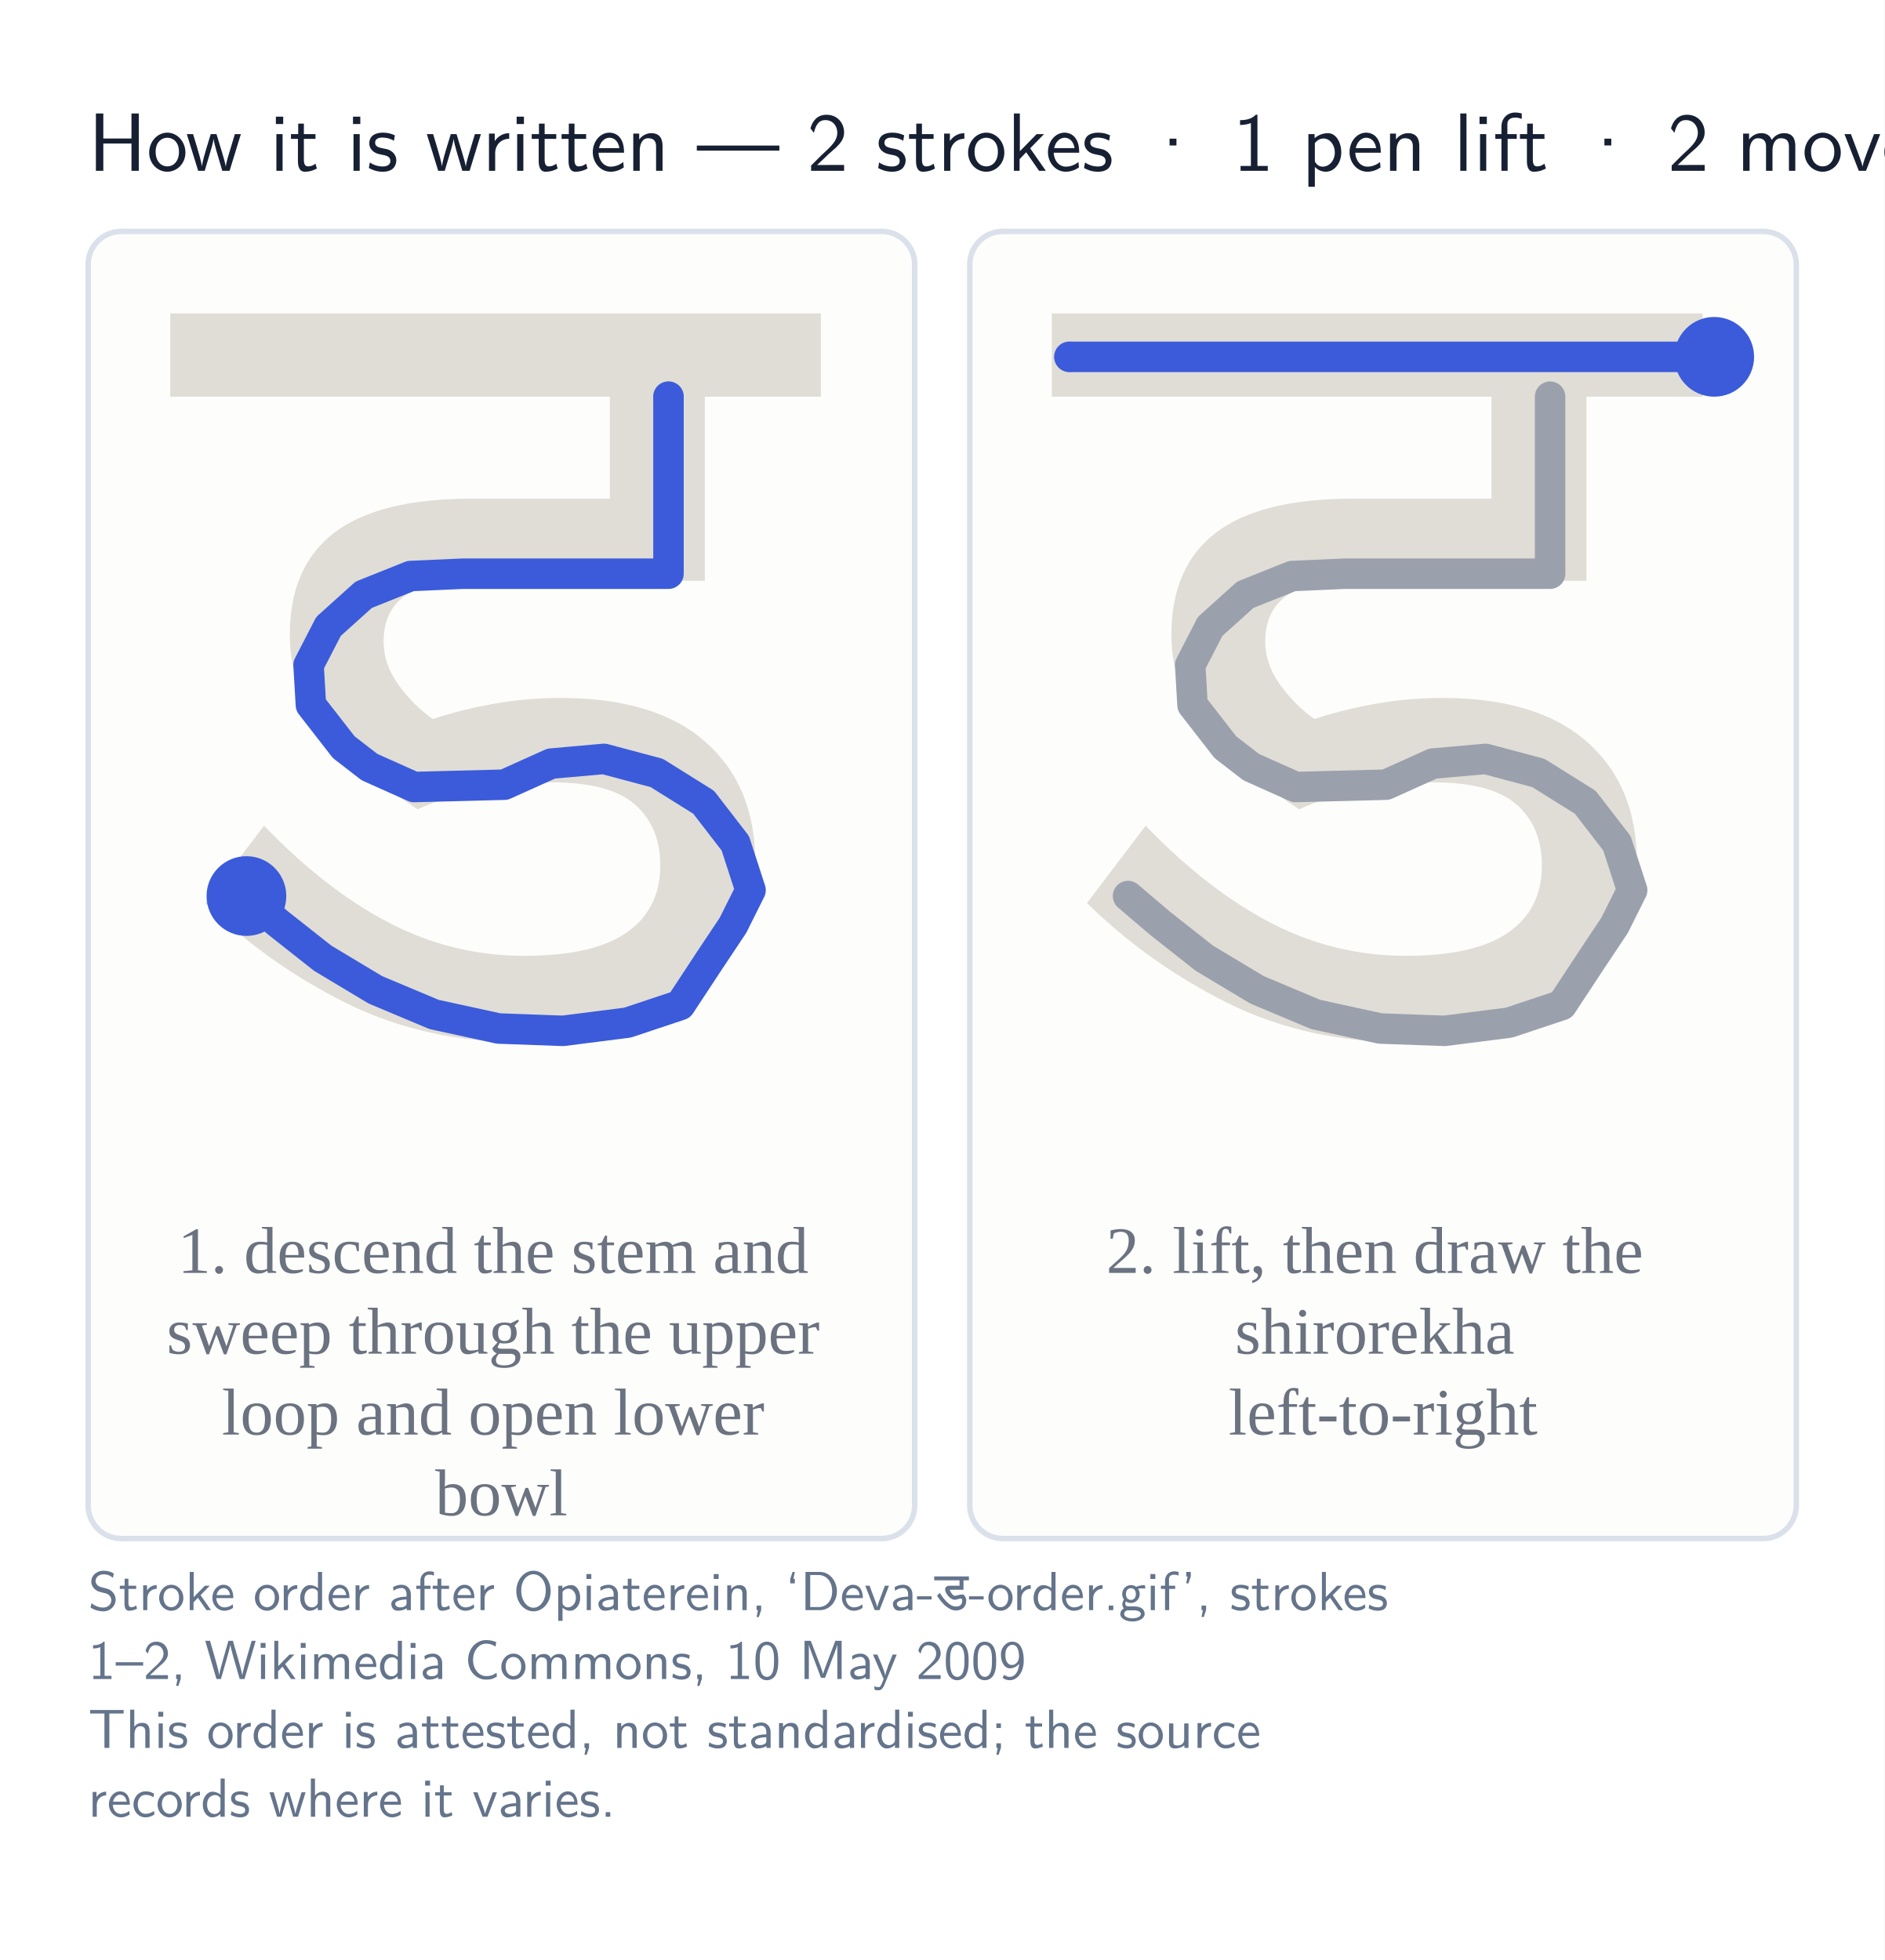
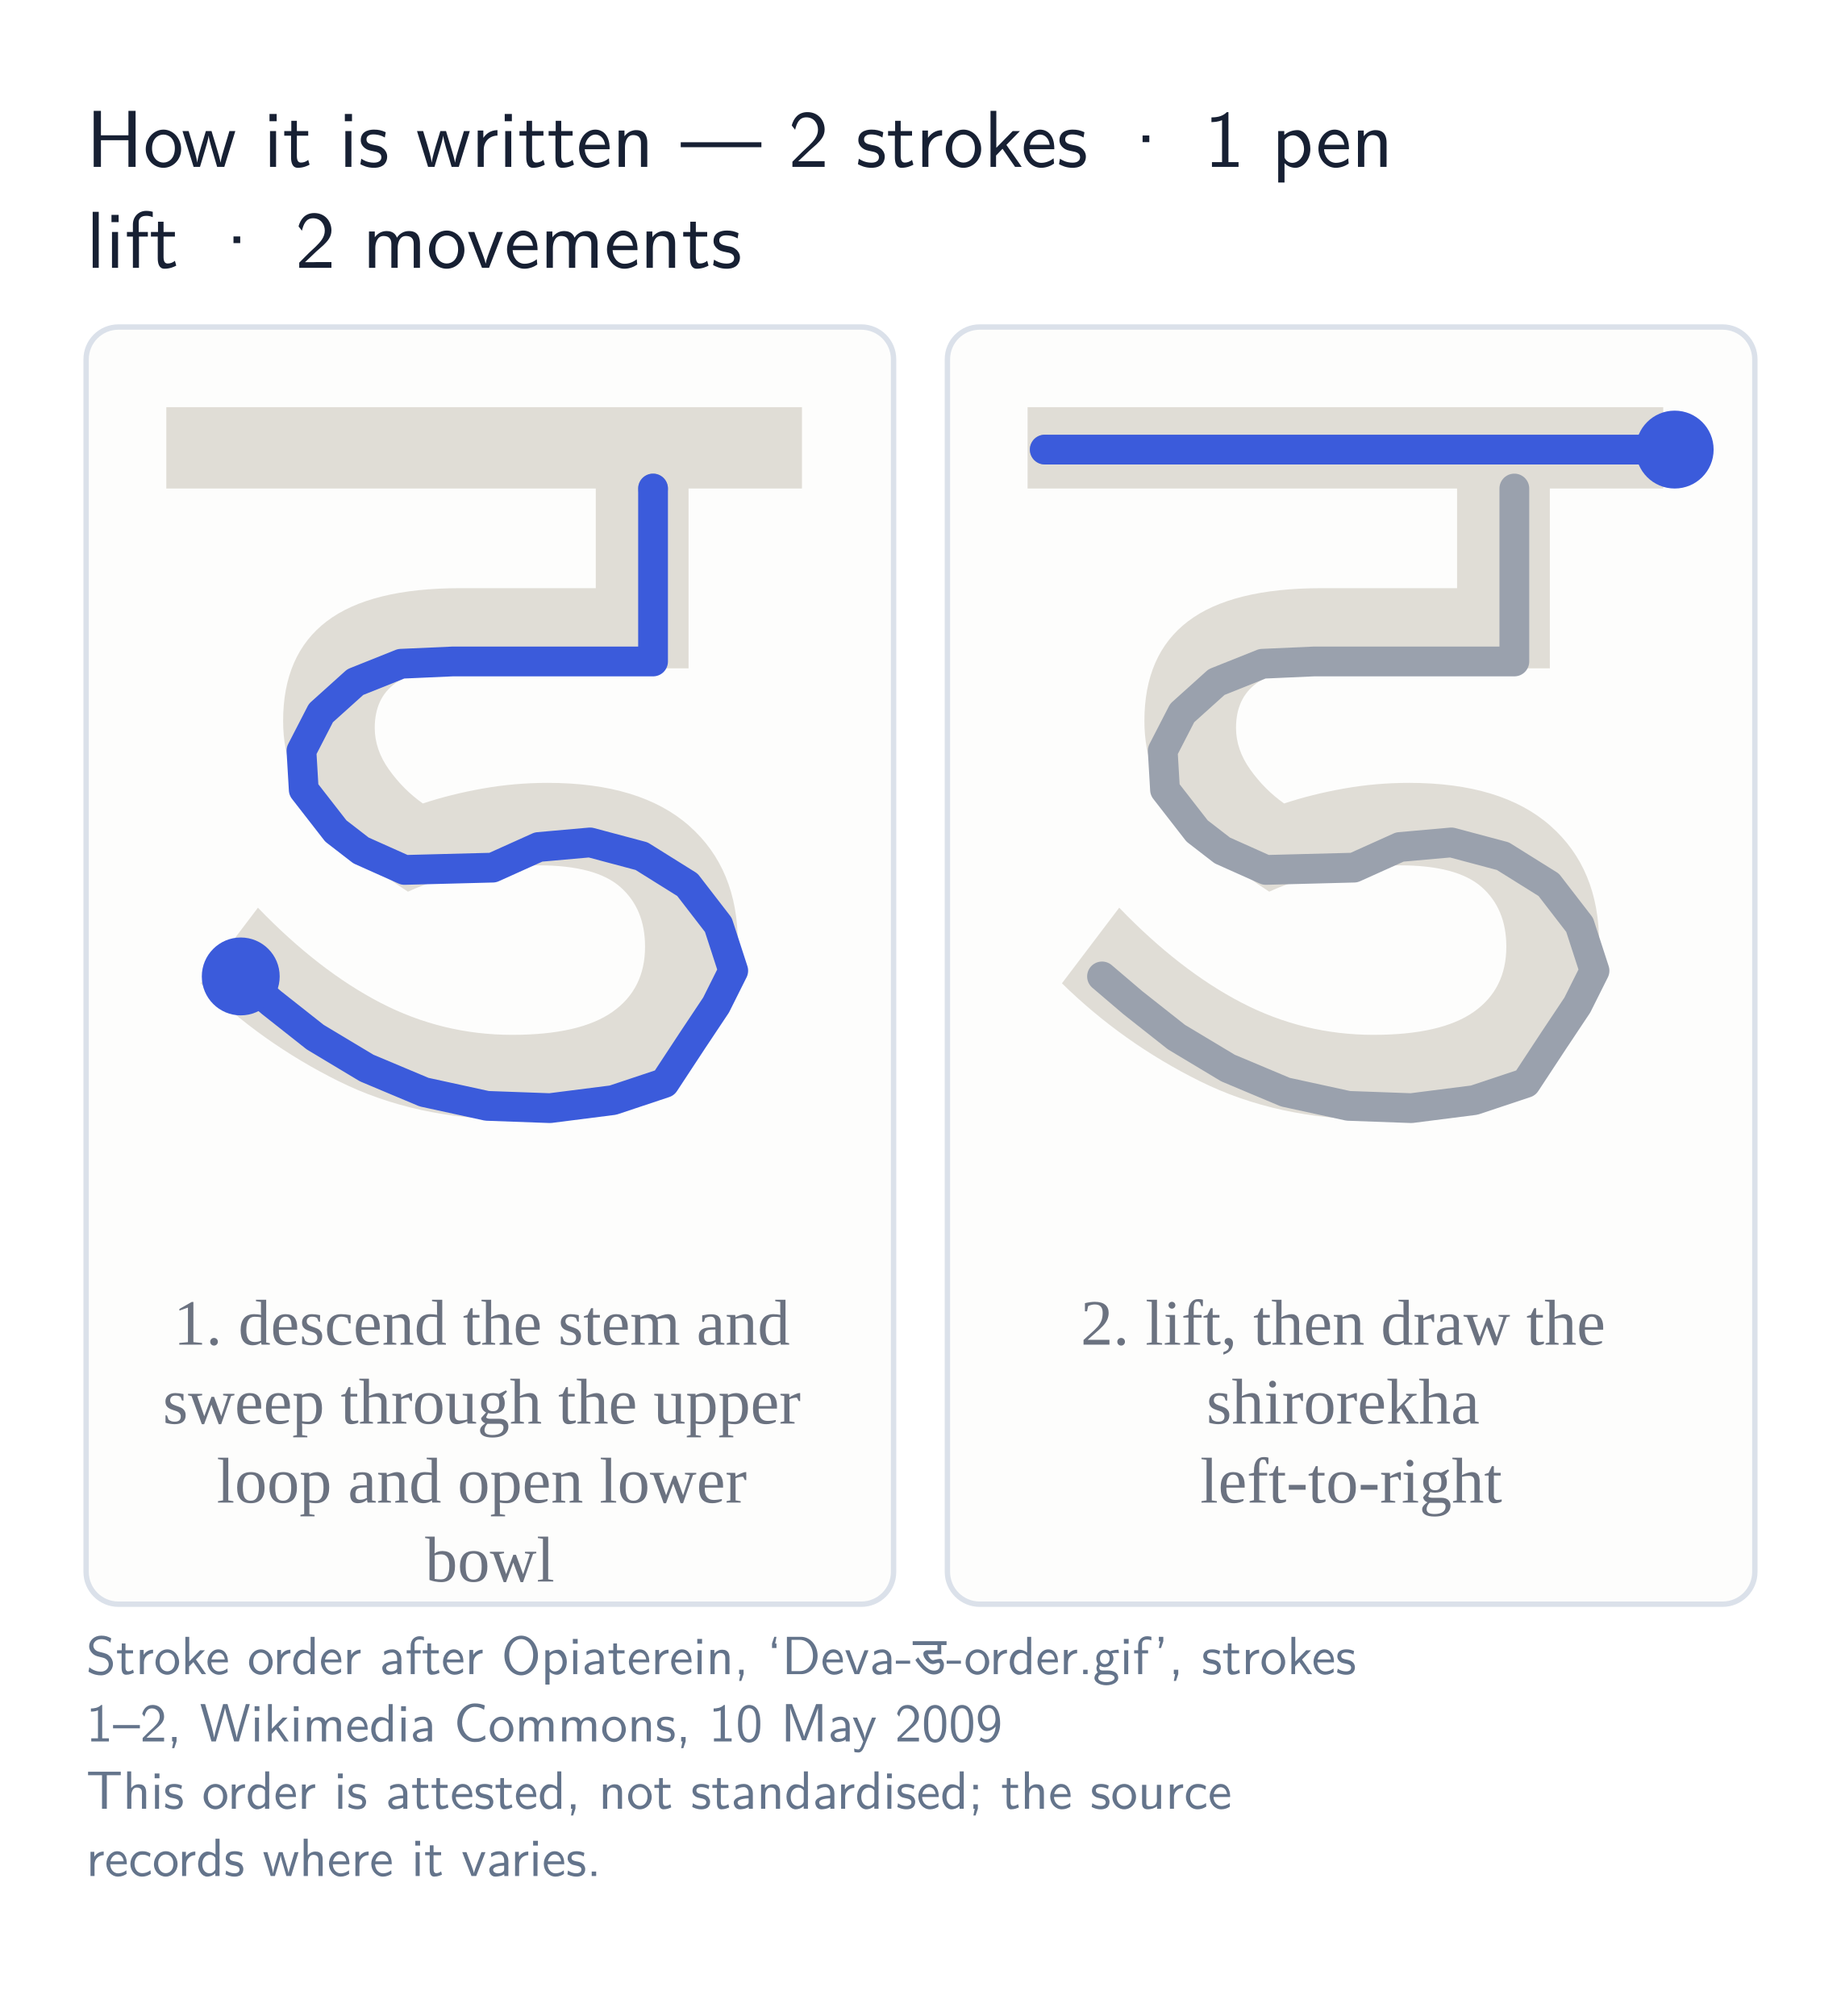
- <svg xmlns="http://www.w3.org/2000/svg" width="342" height="355.76" viewBox="0 0 342 355.76" role="img" aria-label="How to write ड: 2 strokes · 1 pen lift · 2 movements">
-   <rect x="0" y="0" width="342" height="355.76" fill="#ffffff" />
-   <text x="16" y="31" font-family="Latin Modern Sans, sans-serif" font-size="15" fill="#172033">How it is written — 2 strokes · 1 pen lift · 2 movements</text>
-   <rect x="16" y="42" width="150" height="237.26" rx="6" fill="#fdfdfc" stroke="#dbe1ea" stroke-width="1" />
-   <svg x="16" y="42" width="150" height="237.26" viewBox="-80 -692 705 1115.1" preserveAspectRatio="xMidYMid meet" overflow="hidden">
+ <svg xmlns="http://www.w3.org/2000/svg" width="342" height="374.51" viewBox="0 0 342 374.51" role="img" aria-label="How to write ड: 2 strokes · 1 pen lift · 2 movements">
+   <rect x="0" y="0" width="342" height="374.51" fill="#ffffff" />
+   <text x="16" y="31" font-family="Latin Modern Sans, sans-serif" font-size="15" fill="#172033">How it is written — 2 strokes · 1 pen</text>
+   <text x="16" y="49.75" font-family="Latin Modern Sans, sans-serif" font-size="15" fill="#172033">lift · 2 movements</text>
+   <rect x="16" y="60.75" width="150" height="237.26" rx="6" fill="#fdfdfc" stroke="#dbe1ea" stroke-width="1" />
+   <svg x="16" y="60.75" width="150" height="237.26" viewBox="-80 -692 705 1115.1" preserveAspectRatio="xMidYMid meet" overflow="hidden">
    <g transform="scale(1,-1)">
      <path class="ductus__glyph" d="M315 222Q285 222 255 216Q225 210 201 199Q159 226 125.5 262.5Q92 299 92 348Q92 406 130 435Q168 464 247 464L365 464L365 551L-10 551L-10 622L545 622L545 551L446 551L446 394L248 394Q208 394 190 381Q172 368 172 342Q172 323 184.5 305.5Q197 288 214 276Q238 284 266 289Q294 294 323 294Q404 294 446.5 256.5Q489 219 489 154Q489 110 468.5 75Q448 40 405 20Q362 0 294 0Q208 0 140.5 33.5Q73 67 20 119L70 185Q123 130 177 102Q231 74 292 74Q351 74 379.5 94Q408 114 408 151Q408 184 386.5 203Q365 222 315 222Z" fill="#e0ddd6" fill-rule="nonzero" />
      <path class="ductus__done" d="M415 551 L415 551" fill="none" stroke="#9aa1ad" stroke-width="26" stroke-linecap="round" stroke-linejoin="round" />
      <path class="ductus__pen" d="M415 551 L415 500 L415 450 L415 400 L370 400 L325 400 L280 400 L240 400 L195 398 L155 382 L125 355 L108 322 L110 288 L138 252 L160 235 L198 218 L275 220 L315 238 L360 242 L405 230 L445 205 L472 170 L485 130 L470 100 L450 70 L425 32 L380 17 L325 10 L270 12 L215 24 L165 45 L120 72 L82 102 L55 125" fill="none" stroke="#3b5bdb" stroke-width="26" stroke-linecap="round" stroke-linejoin="round" />
      <circle class="ductus__tip" cx="55" cy="125" r="34" fill="#3b5bdb" />
    </g>
    <text class="ductus__caption" x="272.5" y="196.5" text-anchor="middle" font-size="56.5" fill="#6b7280">
      <tspan x="272.5" y="196.5">1. descend the stem and</tspan>
      <tspan x="272.5" y="265.4">sweep through the upper</tspan>
      <tspan x="272.5" y="334.4">loop and open lower</tspan>
      <tspan x="272.5" y="403.3">bowl</tspan>
    </text>
  </svg>
-   <rect x="176" y="42" width="150" height="237.26" rx="6" fill="#fdfdfc" stroke="#dbe1ea" stroke-width="1" />
-   <svg x="176" y="42" width="150" height="237.26" viewBox="-80 -692 705 1115.1" preserveAspectRatio="xMidYMid meet" overflow="hidden">
+   <rect x="176" y="60.75" width="150" height="237.26" rx="6" fill="#fdfdfc" stroke="#dbe1ea" stroke-width="1" />
+   <svg x="176" y="60.75" width="150" height="237.26" viewBox="-80 -692 705 1115.1" preserveAspectRatio="xMidYMid meet" overflow="hidden">
    <g transform="scale(1,-1)">
      <path class="ductus__glyph" d="M315 222Q285 222 255 216Q225 210 201 199Q159 226 125.5 262.5Q92 299 92 348Q92 406 130 435Q168 464 247 464L365 464L365 551L-10 551L-10 622L545 622L545 551L446 551L446 394L248 394Q208 394 190 381Q172 368 172 342Q172 323 184.5 305.5Q197 288 214 276Q238 284 266 289Q294 294 323 294Q404 294 446.5 256.5Q489 219 489 154Q489 110 468.5 75Q448 40 405 20Q362 0 294 0Q208 0 140.5 33.5Q73 67 20 119L70 185Q123 130 177 102Q231 74 292 74Q351 74 379.5 94Q408 114 408 151Q408 184 386.5 203Q365 222 315 222Z" fill="#e0ddd6" fill-rule="nonzero" />
      <path class="ductus__done" d="M415 551 L415 500 L415 450 L415 400 L370 400 L325 400 L280 400 L240 400 L195 398 L155 382 L125 355 L108 322 L110 288 L138 252 L160 235 L198 218 L275 220 L315 238 L360 242 L405 230 L445 205 L472 170 L485 130 L470 100 L450 70 L425 32 L380 17 L325 10 L270 12 L215 24 L165 45 L120 72 L82 102 L55 125" fill="none" stroke="#9aa1ad" stroke-width="26" stroke-linecap="round" stroke-linejoin="round" />
      <path class="ductus__done" d="M5 585 L5 585" fill="none" stroke="#9aa1ad" stroke-width="26" stroke-linecap="round" stroke-linejoin="round" />
      <path class="ductus__pen" d="M5 585 L75 585 L145 585 L215 585 L285 585 L355 585 L425 585 L500 585 L555 585" fill="none" stroke="#3b5bdb" stroke-width="26" stroke-linecap="round" stroke-linejoin="round" />
      <circle class="ductus__tip" cx="555" cy="585" r="34" fill="#3b5bdb" />
    </g>
    <text class="ductus__caption" x="272.5" y="196.5" text-anchor="middle" font-size="56.5" fill="#6b7280">
      <tspan x="272.5" y="196.5">2. lift, then draw the</tspan>
      <tspan x="272.5" y="265.4">shirorekha</tspan>
      <tspan x="272.5" y="334.4">left-to-right</tspan>
    </text>
  </svg>
-   <text x="16" y="292.26" font-family="Latin Modern Sans, sans-serif" font-size="10" fill="#64748b">Stroke order after Opiaterein, ‘Deva-ड-order.gif’, strokes</text>
-   <text x="16" y="304.76" font-family="Latin Modern Sans, sans-serif" font-size="10" fill="#64748b">1–2, Wikimedia Commons, 10 May 2009</text>
-   <text x="16" y="317.26" font-family="Latin Modern Sans, sans-serif" font-size="10" fill="#64748b">This order is attested, not standardised; the source</text>
-   <text x="16" y="329.76" font-family="Latin Modern Sans, sans-serif" font-size="10" fill="#64748b">records where it varies.</text>
+   <text x="16" y="311.01" font-family="Latin Modern Sans, sans-serif" font-size="10" fill="#64748b">Stroke order after Opiaterein, ‘Deva-ड-order.gif’, strokes</text>
+   <text x="16" y="323.51" font-family="Latin Modern Sans, sans-serif" font-size="10" fill="#64748b">1–2, Wikimedia Commons, 10 May 2009</text>
+   <text x="16" y="336.01" font-family="Latin Modern Sans, sans-serif" font-size="10" fill="#64748b">This order is attested, not standardised; the source</text>
+   <text x="16" y="348.51" font-family="Latin Modern Sans, sans-serif" font-size="10" fill="#64748b">records where it varies.</text>
</svg>
